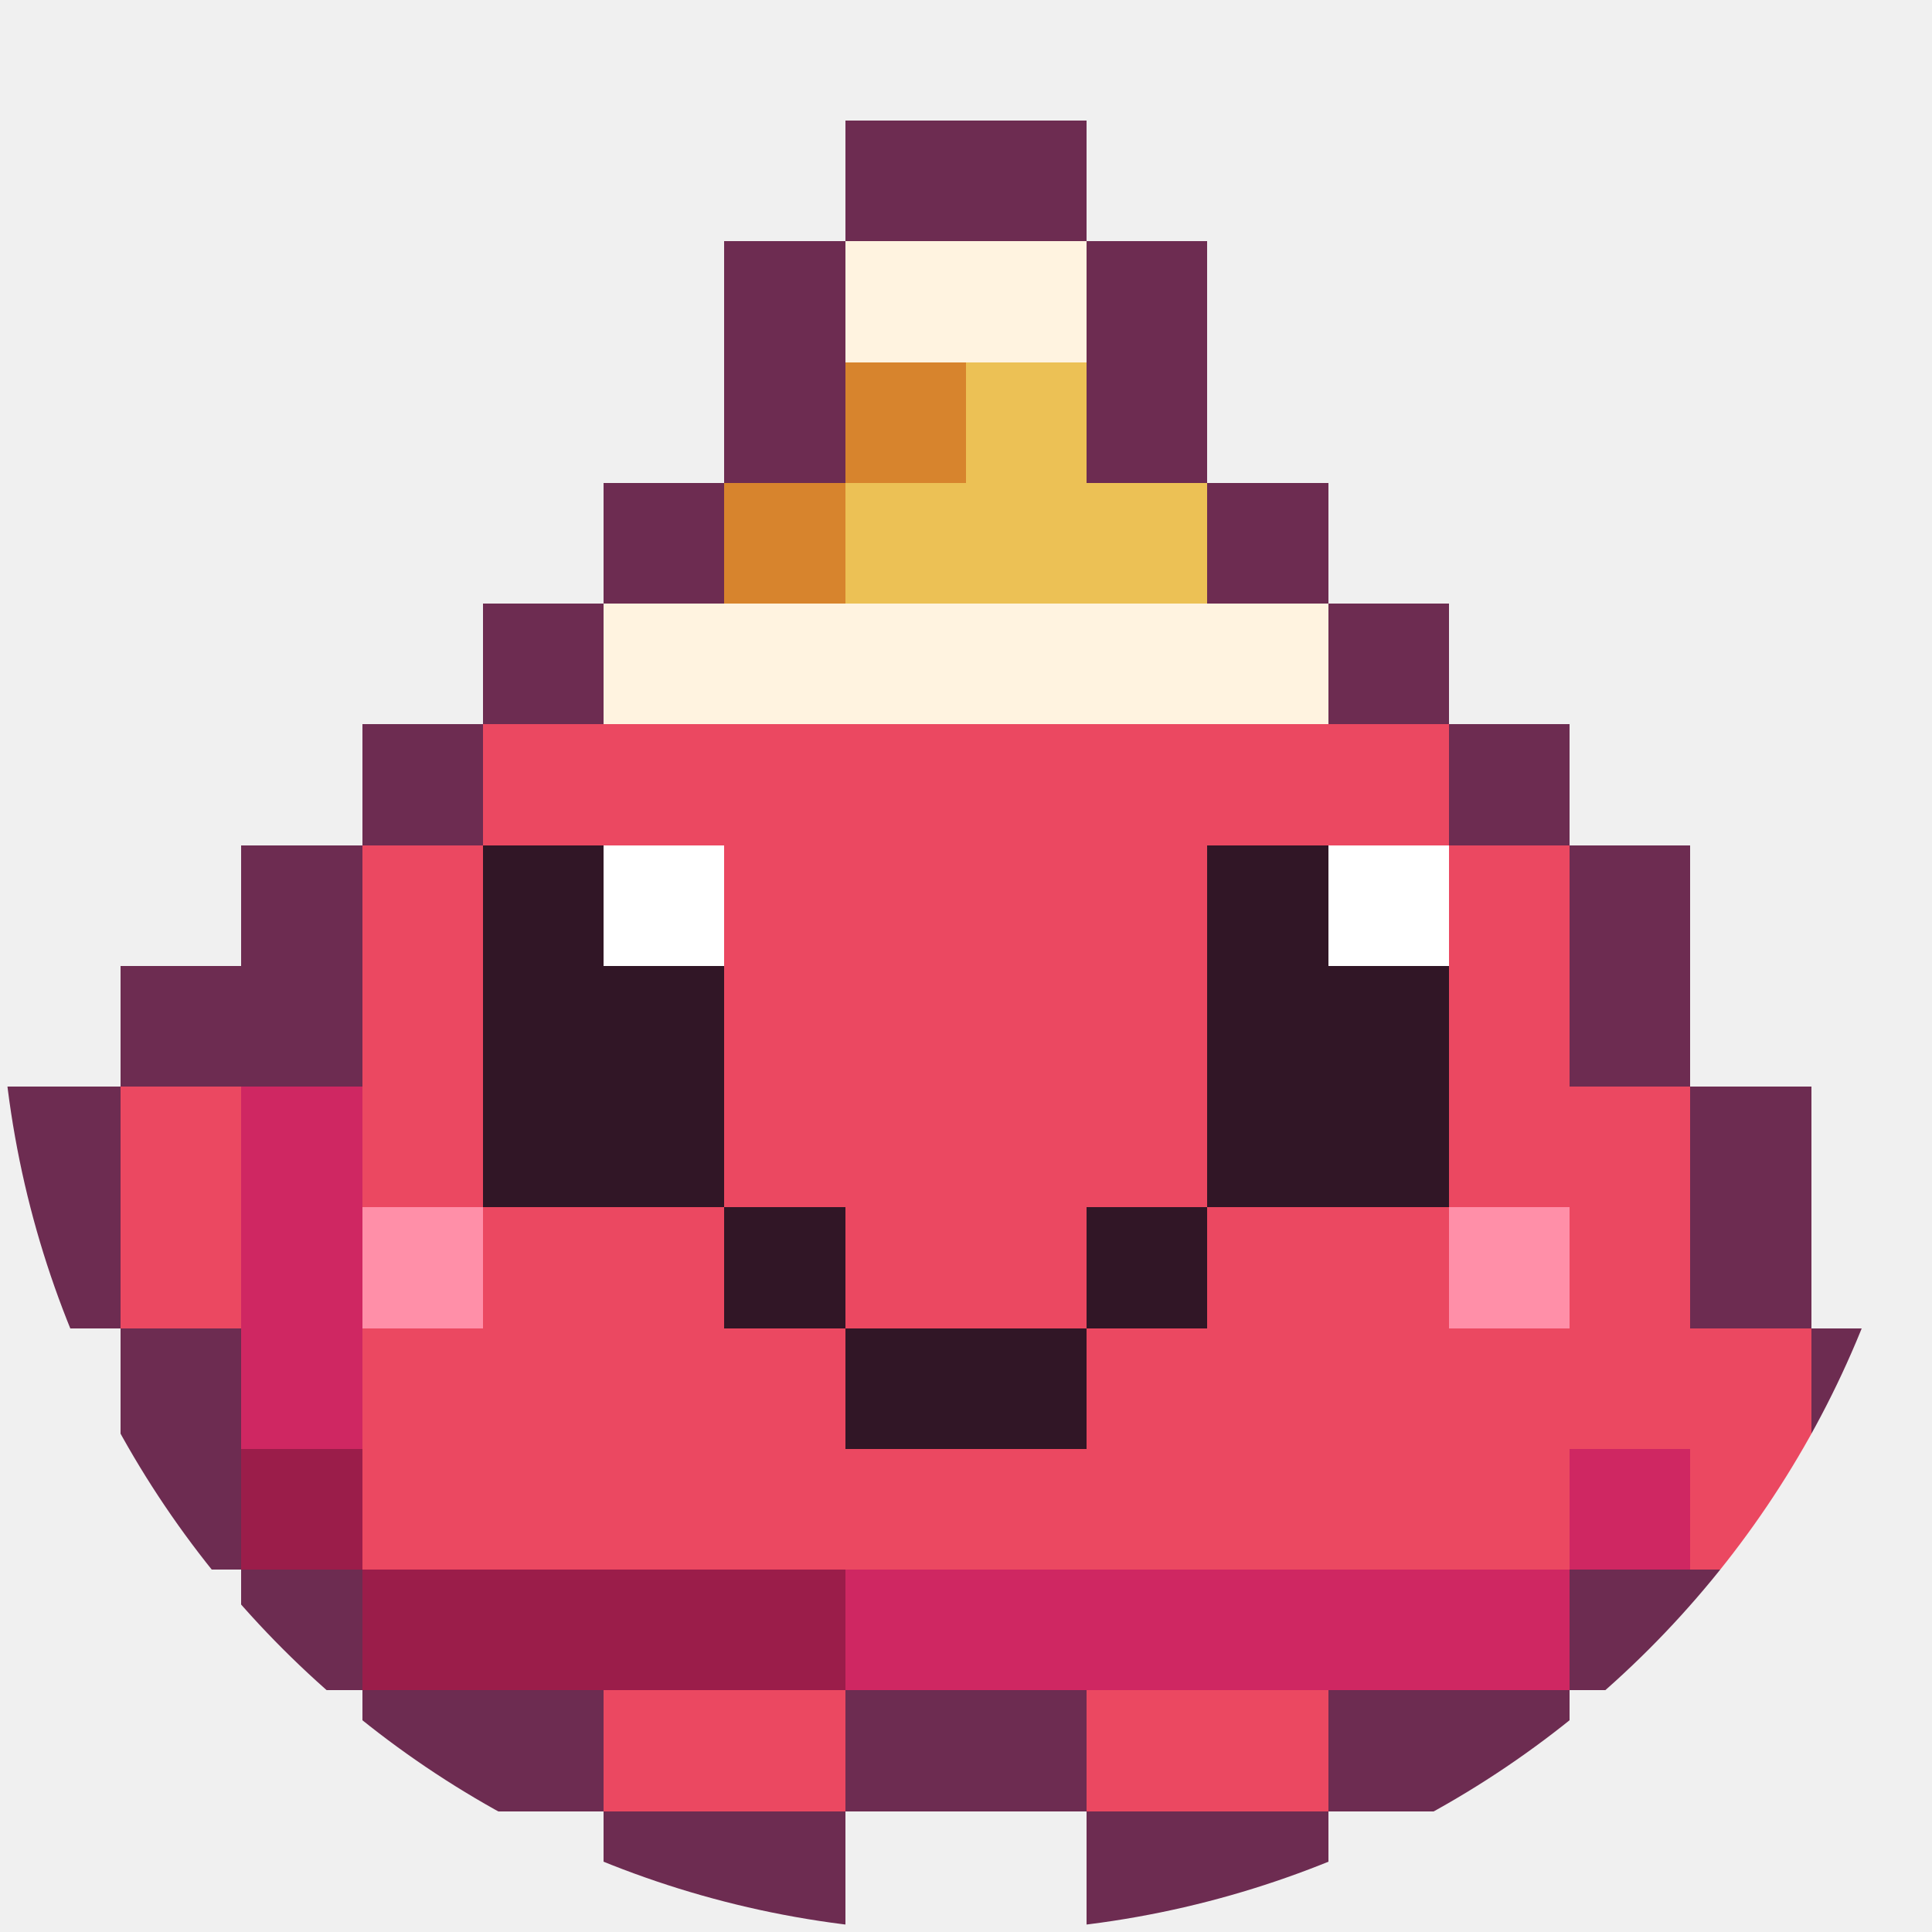
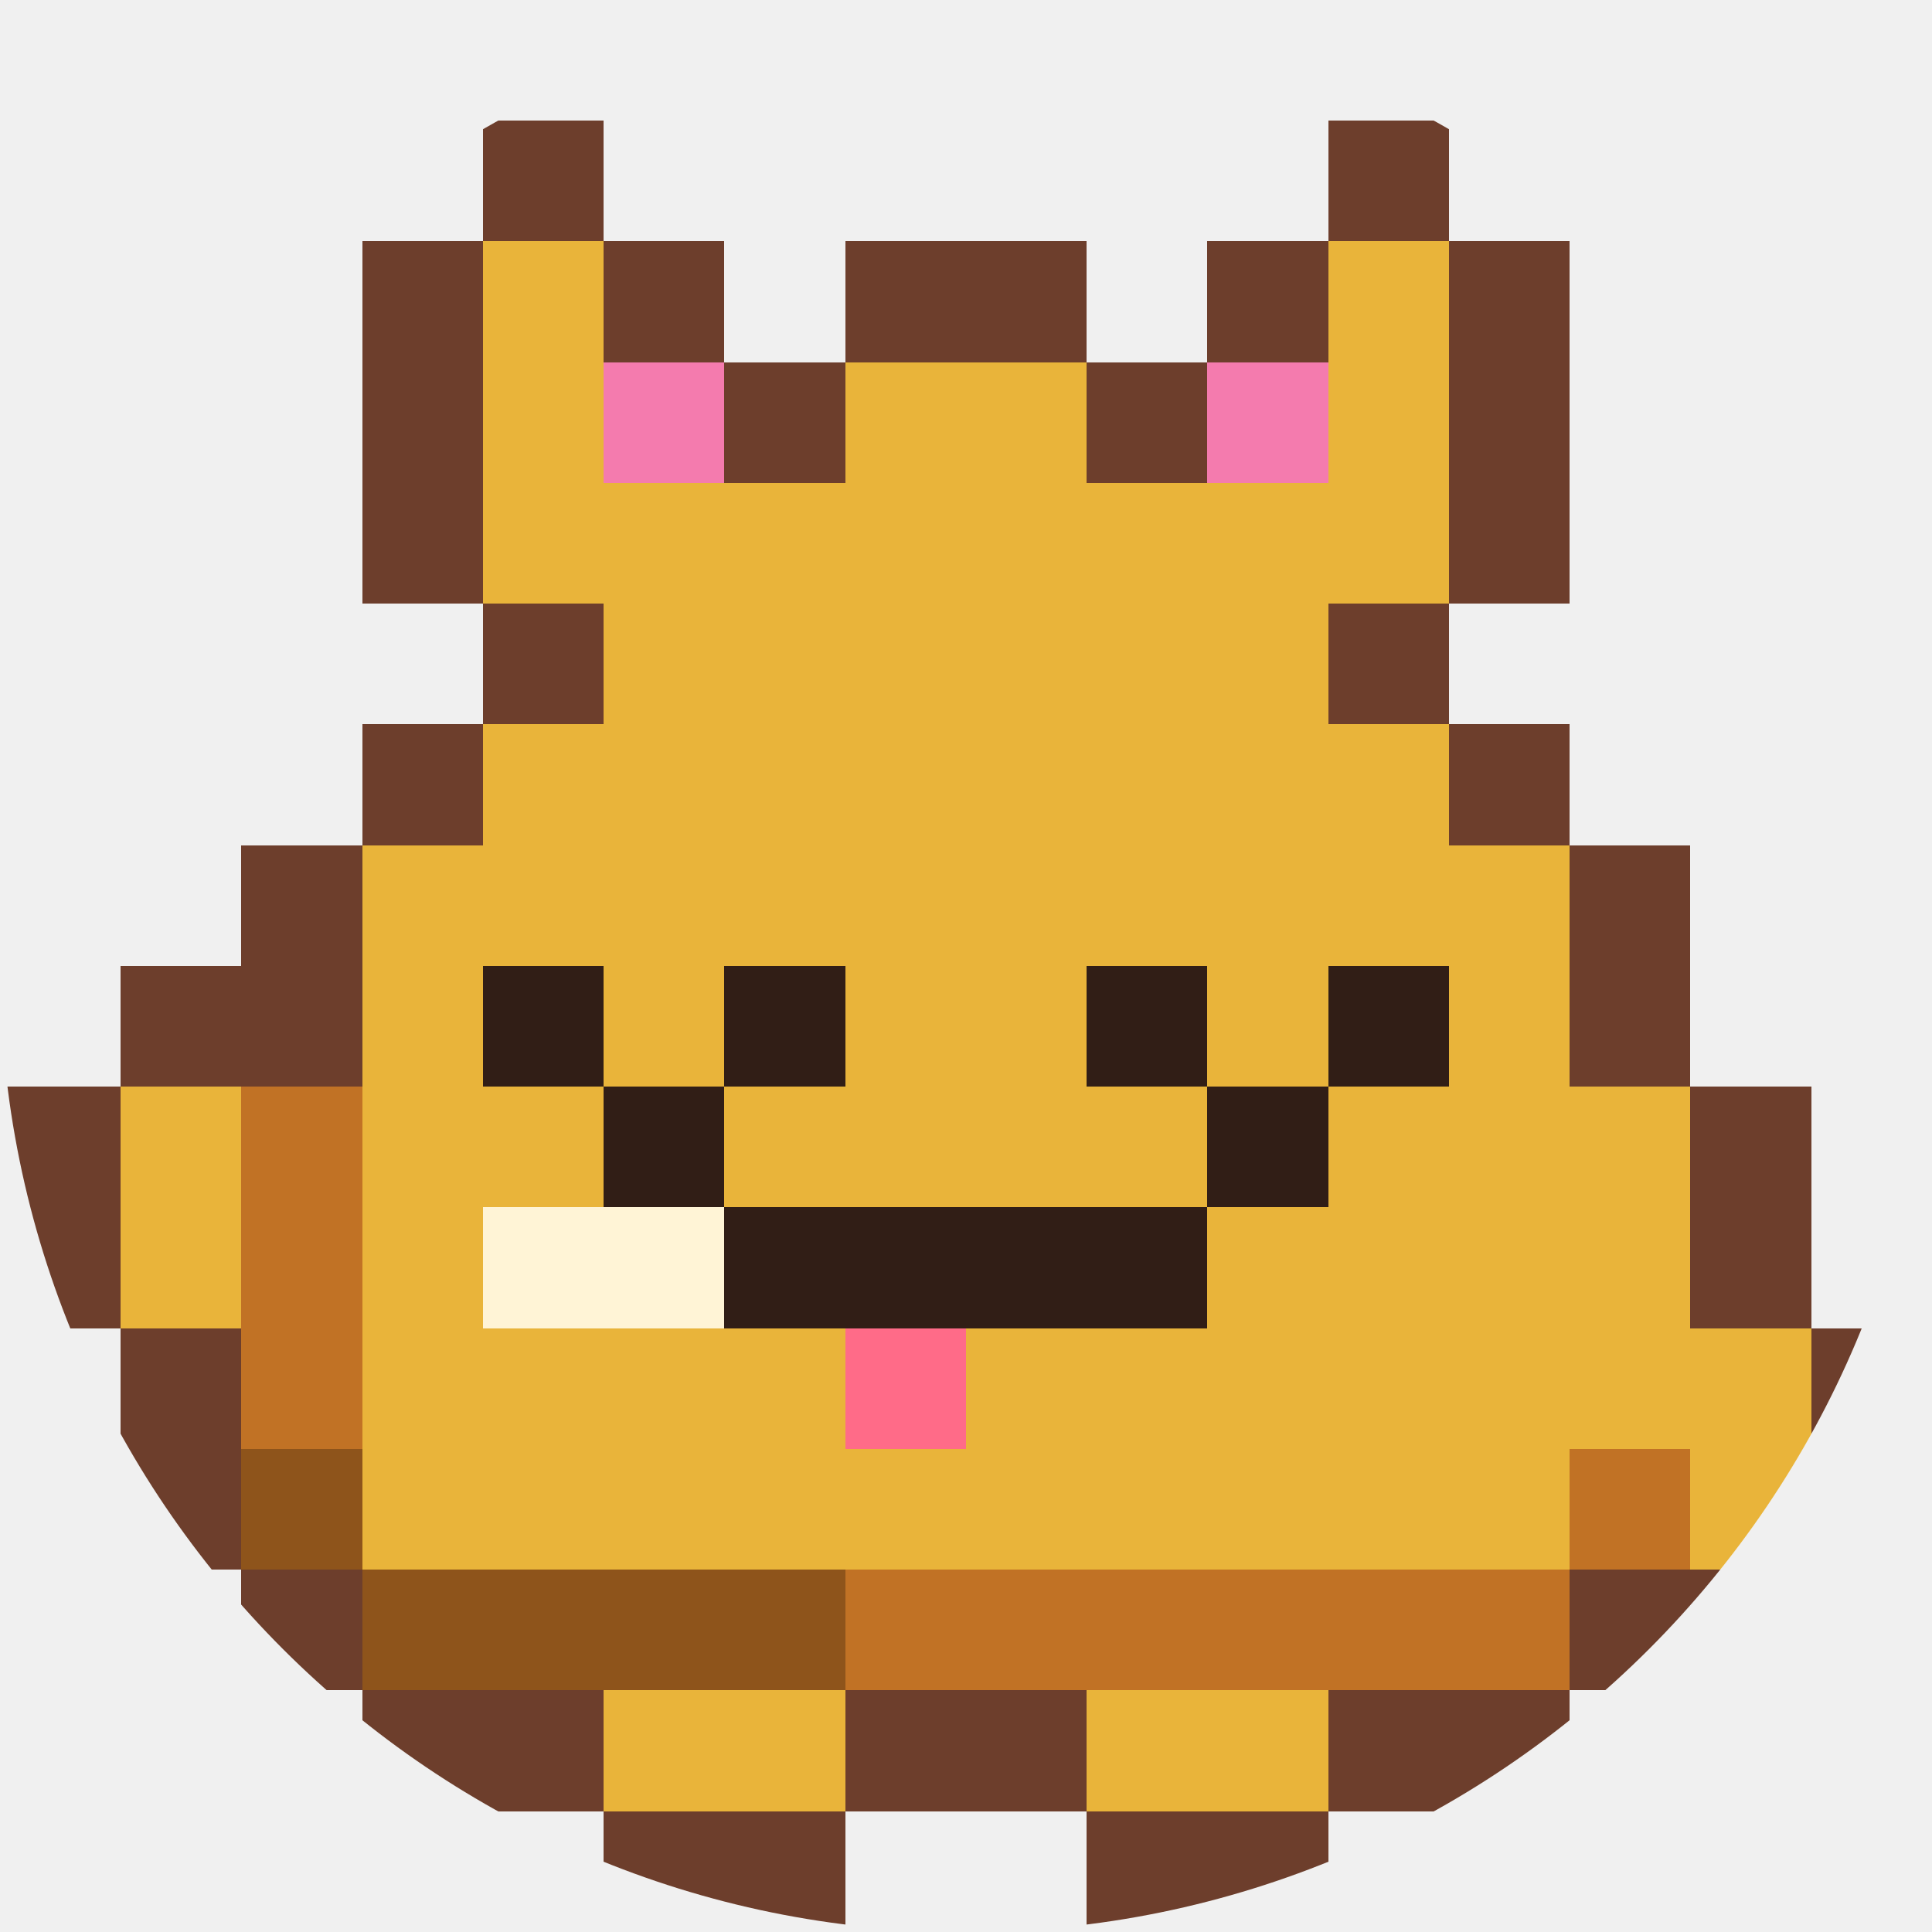
<svg xmlns="http://www.w3.org/2000/svg" width="128" height="128" viewBox="0 0 128 128" shape-rendering="crispEdges" role="presentation" aria-hidden="true">
  <defs>
    <clipPath id="clip">
      <circle cx="64" cy="64" r="64" />
    </clipPath>
  </defs>
  <g clip-path="url(#clip)">
-     <rect x="56" y="8" width="16" height="8" fill="#6D2C51" />
-     <rect x="48" y="16" width="8" height="8" fill="#6D2C51" />
-     <rect x="56" y="16" width="16" height="8" fill="#FFF3E0" />
-     <rect x="72" y="16" width="8" height="8" fill="#6D2C51" />
-     <rect x="48" y="24" width="8" height="8" fill="#6D2C51" />
-     <rect x="56" y="24" width="8" height="8" fill="#D7842D" />
-     <rect x="64" y="24" width="8" height="8" fill="#ECC155" />
-     <rect x="72" y="24" width="8" height="8" fill="#6D2C51" />
-     <rect x="40" y="32" width="8" height="8" fill="#6D2C51" />
-     <rect x="48" y="32" width="8" height="8" fill="#D7842D" />
-     <rect x="56" y="32" width="24" height="8" fill="#ECC155" />
-     <rect x="80" y="32" width="8" height="8" fill="#6D2C51" />
-     <rect x="32" y="40" width="8" height="8" fill="#6D2C51" />
-     <rect x="40" y="40" width="48" height="8" fill="#FFF3E0" />
-     <rect x="88" y="40" width="8" height="8" fill="#6D2C51" />
-     <rect x="24" y="48" width="8" height="8" fill="#6D2C51" />
-     <rect x="32" y="48" width="64" height="8" fill="#EB4861" />
-     <rect x="96" y="48" width="8" height="8" fill="#6D2C51" />
-     <rect x="16" y="56" width="8" height="8" fill="#6D2C51" />
-     <rect x="24" y="56" width="8" height="8" fill="#EB4861" />
-     <rect x="32" y="56" width="8" height="8" fill="#311626" />
-     <rect x="40" y="56" width="8" height="8" fill="#FFFFFF" />
-     <rect x="48" y="56" width="32" height="8" fill="#EB4861" />
-     <rect x="80" y="56" width="8" height="8" fill="#311626" />
-     <rect x="88" y="56" width="8" height="8" fill="#FFFFFF" />
-     <rect x="96" y="56" width="8" height="8" fill="#EB4861" />
-     <rect x="104" y="56" width="8" height="8" fill="#6D2C51" />
-     <rect x="8" y="64" width="16" height="8" fill="#6D2C51" />
-     <rect x="24" y="64" width="8" height="8" fill="#EB4861" />
-     <rect x="32" y="64" width="16" height="8" fill="#311626" />
-     <rect x="48" y="64" width="32" height="8" fill="#EB4861" />
-     <rect x="80" y="64" width="16" height="8" fill="#311626" />
-     <rect x="96" y="64" width="8" height="8" fill="#EB4861" />
-     <rect x="104" y="64" width="8" height="8" fill="#6D2C51" />
-     <rect x="0" y="72" width="8" height="8" fill="#6D2C51" />
-     <rect x="8" y="72" width="8" height="8" fill="#EB4861" />
-     <rect x="16" y="72" width="8" height="8" fill="#CF2762" />
-     <rect x="24" y="72" width="8" height="8" fill="#EB4861" />
-     <rect x="32" y="72" width="16" height="8" fill="#311626" />
-     <rect x="48" y="72" width="32" height="8" fill="#EB4861" />
-     <rect x="80" y="72" width="16" height="8" fill="#311626" />
-     <rect x="96" y="72" width="16" height="8" fill="#EB4861" />
-     <rect x="112" y="72" width="8" height="8" fill="#6D2C51" />
-     <rect x="0" y="80" width="8" height="8" fill="#6D2C51" />
-     <rect x="8" y="80" width="8" height="8" fill="#EB4861" />
-     <rect x="16" y="80" width="8" height="8" fill="#CF2762" />
-     <rect x="24" y="80" width="8" height="8" fill="#FF8FA8" />
-     <rect x="32" y="80" width="16" height="8" fill="#EB4861" />
-     <rect x="48" y="80" width="8" height="8" fill="#311626" />
-     <rect x="56" y="80" width="16" height="8" fill="#EB4861" />
-     <rect x="72" y="80" width="8" height="8" fill="#311626" />
-     <rect x="80" y="80" width="16" height="8" fill="#EB4861" />
-     <rect x="96" y="80" width="8" height="8" fill="#FF8FA8" />
-     <rect x="104" y="80" width="8" height="8" fill="#EB4861" />
-     <rect x="112" y="80" width="8" height="8" fill="#6D2C51" />
-     <rect x="8" y="88" width="8" height="8" fill="#6D2C51" />
-     <rect x="16" y="88" width="8" height="8" fill="#CF2762" />
-     <rect x="24" y="88" width="32" height="8" fill="#EB4861" />
-     <rect x="56" y="88" width="16" height="8" fill="#311626" />
-     <rect x="72" y="88" width="48" height="8" fill="#EB4861" />
-     <rect x="120" y="88" width="8" height="8" fill="#6D2C51" />
-     <rect x="8" y="96" width="8" height="8" fill="#6D2C51" />
-     <rect x="16" y="96" width="8" height="8" fill="#9B1D4A" />
-     <rect x="24" y="96" width="80" height="8" fill="#EB4861" />
-     <rect x="104" y="96" width="8" height="8" fill="#CF2762" />
-     <rect x="112" y="96" width="8" height="8" fill="#EB4861" />
-     <rect x="120" y="96" width="8" height="8" fill="#6D2C51" />
-     <rect x="16" y="104" width="8" height="8" fill="#6D2C51" />
-     <rect x="24" y="104" width="32" height="8" fill="#9B1D4A" />
-     <rect x="56" y="104" width="48" height="8" fill="#CF2762" />
-     <rect x="104" y="104" width="16" height="8" fill="#6D2C51" />
-     <rect x="24" y="112" width="16" height="8" fill="#6D2C51" />
-     <rect x="40" y="112" width="16" height="8" fill="#EB4861" />
-     <rect x="56" y="112" width="16" height="8" fill="#6D2C51" />
-     <rect x="72" y="112" width="16" height="8" fill="#EB4861" />
-     <rect x="88" y="112" width="16" height="8" fill="#6D2C51" />
-     <rect x="40" y="120" width="16" height="8" fill="#6D2C51" />
-     <rect x="72" y="120" width="16" height="8" fill="#6D2C51" />
+     <rect x="32" y="8" width="8" height="8" fill="#6D3E2C" />
+     <rect x="88" y="8" width="8" height="8" fill="#6D3E2C" />
+     <rect x="24" y="16" width="8" height="8" fill="#6D3E2C" />
+     <rect x="32" y="16" width="8" height="8" fill="#E9B43A" />
+     <rect x="40" y="16" width="8" height="8" fill="#6D3E2C" />
+     <rect x="56" y="16" width="16" height="8" fill="#6D3E2C" />
+     <rect x="80" y="16" width="8" height="8" fill="#6D3E2C" />
+     <rect x="88" y="16" width="8" height="8" fill="#E9B43A" />
+     <rect x="96" y="16" width="8" height="8" fill="#6D3E2C" />
+     <rect x="24" y="24" width="8" height="8" fill="#6D3E2C" />
+     <rect x="32" y="24" width="8" height="8" fill="#E9B43A" />
+     <rect x="40" y="24" width="8" height="8" fill="#F47BAE" />
+     <rect x="48" y="24" width="8" height="8" fill="#6D3E2C" />
+     <rect x="56" y="24" width="16" height="8" fill="#E9B43A" />
+     <rect x="72" y="24" width="8" height="8" fill="#6D3E2C" />
+     <rect x="80" y="24" width="8" height="8" fill="#F47BAE" />
+     <rect x="88" y="24" width="8" height="8" fill="#E9B43A" />
+     <rect x="96" y="24" width="8" height="8" fill="#6D3E2C" />
+     <rect x="24" y="32" width="8" height="8" fill="#6D3E2C" />
+     <rect x="32" y="32" width="64" height="8" fill="#E9B43A" />
+     <rect x="96" y="32" width="8" height="8" fill="#6D3E2C" />
+     <rect x="32" y="40" width="8" height="8" fill="#6D3E2C" />
+     <rect x="40" y="40" width="48" height="8" fill="#E9B43A" />
+     <rect x="88" y="40" width="8" height="8" fill="#6D3E2C" />
+     <rect x="24" y="48" width="8" height="8" fill="#6D3E2C" />
+     <rect x="32" y="48" width="64" height="8" fill="#E9B43A" />
+     <rect x="96" y="48" width="8" height="8" fill="#6D3E2C" />
+     <rect x="16" y="56" width="8" height="8" fill="#6D3E2C" />
+     <rect x="24" y="56" width="80" height="8" fill="#E9B43A" />
+     <rect x="104" y="56" width="8" height="8" fill="#6D3E2C" />
+     <rect x="8" y="64" width="16" height="8" fill="#6D3E2C" />
+     <rect x="24" y="64" width="8" height="8" fill="#E9B43A" />
+     <rect x="32" y="64" width="8" height="8" fill="#311E16" />
+     <rect x="40" y="64" width="8" height="8" fill="#E9B43A" />
+     <rect x="48" y="64" width="8" height="8" fill="#311E16" />
+     <rect x="56" y="64" width="16" height="8" fill="#E9B43A" />
+     <rect x="72" y="64" width="8" height="8" fill="#311E16" />
+     <rect x="80" y="64" width="8" height="8" fill="#E9B43A" />
+     <rect x="88" y="64" width="8" height="8" fill="#311E16" />
+     <rect x="96" y="64" width="8" height="8" fill="#E9B43A" />
+     <rect x="104" y="64" width="8" height="8" fill="#6D3E2C" />
+     <rect x="0" y="72" width="8" height="8" fill="#6D3E2C" />
+     <rect x="8" y="72" width="8" height="8" fill="#E9B43A" />
+     <rect x="16" y="72" width="8" height="8" fill="#C17225" />
+     <rect x="24" y="72" width="16" height="8" fill="#E9B43A" />
+     <rect x="40" y="72" width="8" height="8" fill="#311E16" />
+     <rect x="48" y="72" width="32" height="8" fill="#E9B43A" />
+     <rect x="80" y="72" width="8" height="8" fill="#311E16" />
+     <rect x="88" y="72" width="24" height="8" fill="#E9B43A" />
+     <rect x="112" y="72" width="8" height="8" fill="#6D3E2C" />
+     <rect x="0" y="80" width="8" height="8" fill="#6D3E2C" />
+     <rect x="8" y="80" width="8" height="8" fill="#E9B43A" />
+     <rect x="16" y="80" width="8" height="8" fill="#C17225" />
+     <rect x="24" y="80" width="8" height="8" fill="#E9B43A" />
+     <rect x="32" y="80" width="16" height="8" fill="#FFF4D6" />
+     <rect x="48" y="80" width="32" height="8" fill="#311E16" />
+     <rect x="80" y="80" width="32" height="8" fill="#E9B43A" />
+     <rect x="112" y="80" width="8" height="8" fill="#6D3E2C" />
+     <rect x="8" y="88" width="8" height="8" fill="#6D3E2C" />
+     <rect x="16" y="88" width="8" height="8" fill="#C17225" />
+     <rect x="24" y="88" width="32" height="8" fill="#E9B43A" />
+     <rect x="56" y="88" width="8" height="8" fill="#FF6B88" />
+     <rect x="64" y="88" width="56" height="8" fill="#E9B43A" />
+     <rect x="120" y="88" width="8" height="8" fill="#6D3E2C" />
+     <rect x="8" y="96" width="8" height="8" fill="#6D3E2C" />
+     <rect x="16" y="96" width="8" height="8" fill="#8E541B" />
+     <rect x="24" y="96" width="80" height="8" fill="#E9B43A" />
+     <rect x="104" y="96" width="8" height="8" fill="#C17225" />
+     <rect x="112" y="96" width="8" height="8" fill="#E9B43A" />
+     <rect x="120" y="96" width="8" height="8" fill="#6D3E2C" />
+     <rect x="16" y="104" width="8" height="8" fill="#6D3E2C" />
+     <rect x="24" y="104" width="32" height="8" fill="#8E541B" />
+     <rect x="56" y="104" width="48" height="8" fill="#C17225" />
+     <rect x="104" y="104" width="16" height="8" fill="#6D3E2C" />
+     <rect x="24" y="112" width="16" height="8" fill="#6D3E2C" />
+     <rect x="40" y="112" width="16" height="8" fill="#E9B43A" />
+     <rect x="56" y="112" width="16" height="8" fill="#6D3E2C" />
+     <rect x="72" y="112" width="16" height="8" fill="#E9B43A" />
+     <rect x="88" y="112" width="16" height="8" fill="#6D3E2C" />
+     <rect x="40" y="120" width="16" height="8" fill="#6D3E2C" />
+     <rect x="72" y="120" width="16" height="8" fill="#6D3E2C" />
  </g>
</svg>
